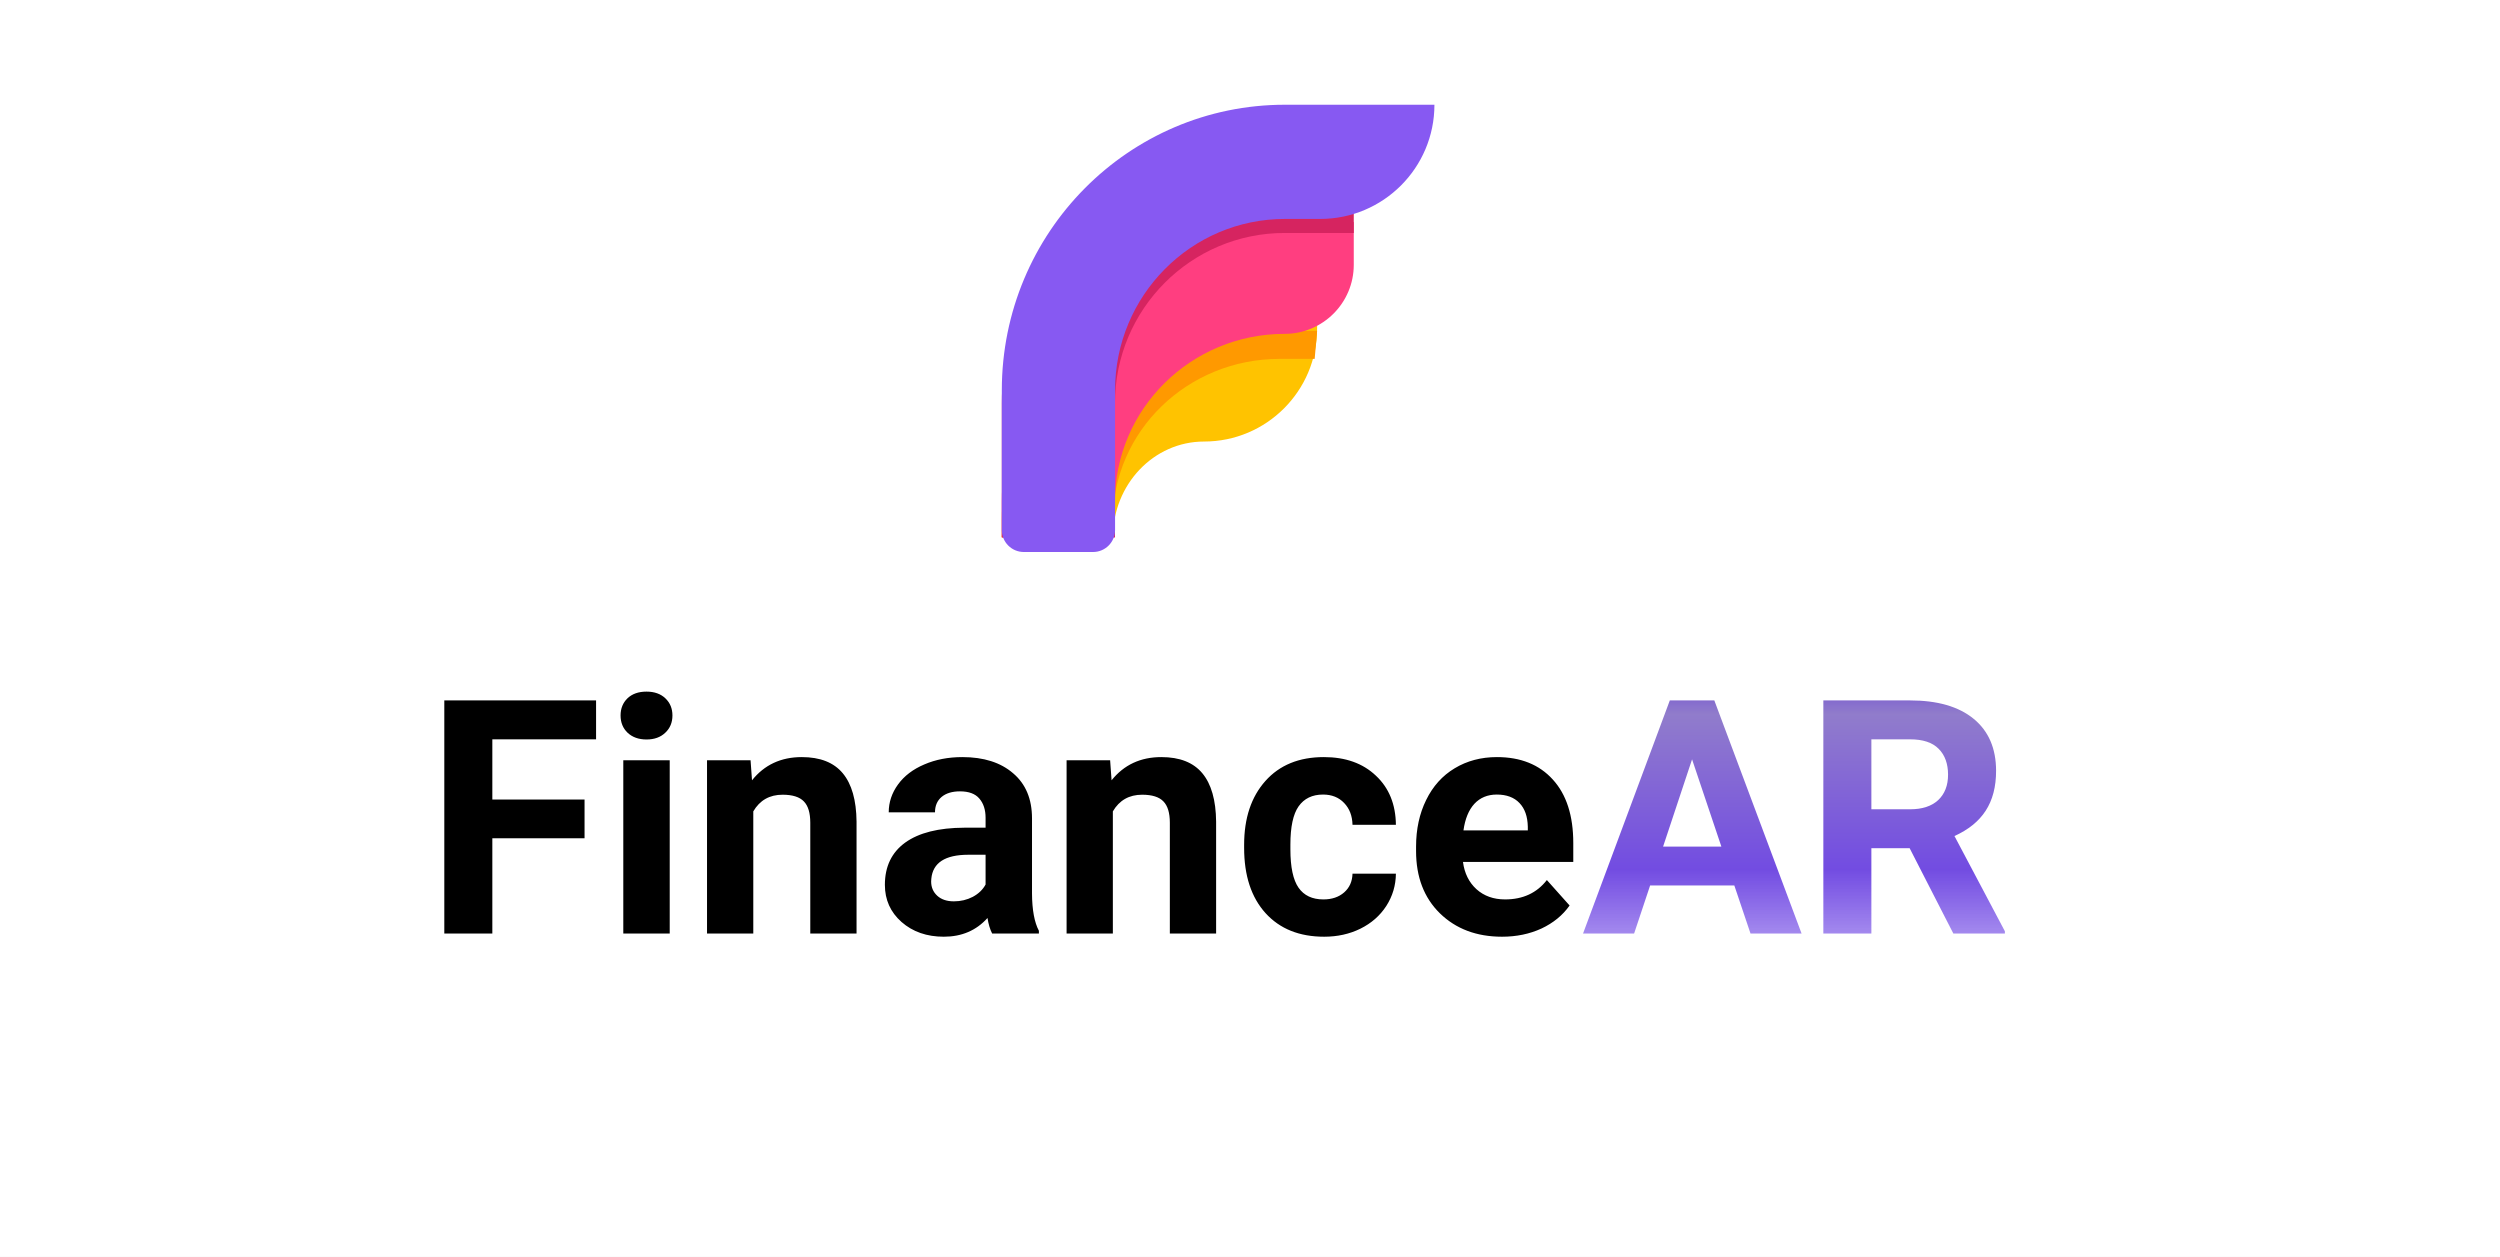
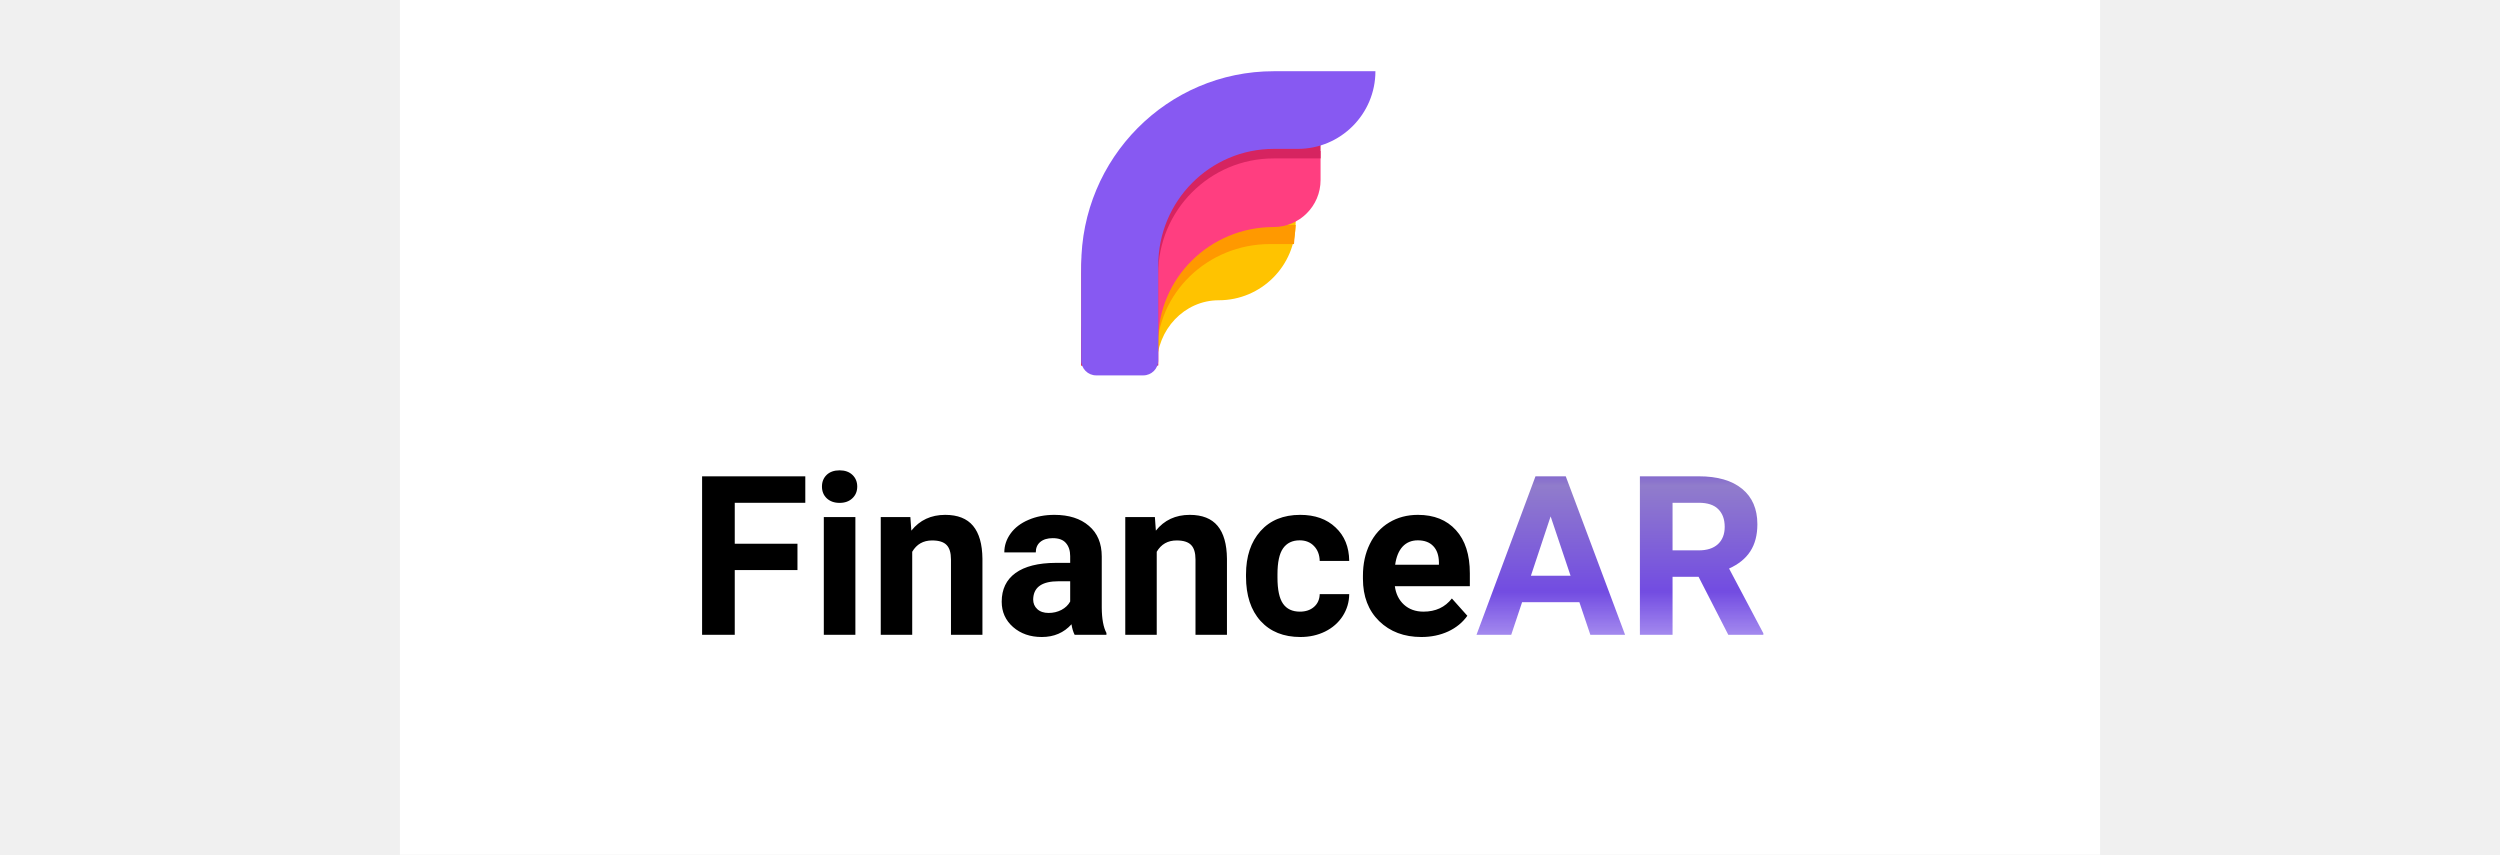
- <svg xmlns="http://www.w3.org/2000/svg" width="549" height="276" viewBox="0 0 549 276" fill="none">
+ <svg xmlns="http://www.w3.org/2000/svg" width="585" height="200" viewBox="0 0 549 276" fill="none">
  <g clip-path="url(#clip0)">
    <rect width="549" height="276" fill="white" />
    <path fill-rule="evenodd" clip-rule="evenodd" d="M220 118C220 92.211 239.881 71.305 264.406 71.305H289.237V72.13C289.237 85.844 278.12 96.962 264.406 96.962C253.356 96.962 244.399 106.381 244.399 118H220Z" fill="#FFC300" />
    <path fill-rule="evenodd" clip-rule="evenodd" d="M220 114.223C220 81.627 247.309 55.203 280.997 55.203L285.243 55.203L280.997 72.647H289.237L288.702 78.811H280.997C260.785 78.811 244.399 94.665 244.399 114.223V118H220V114.223Z" fill="#FF9900" />
    <path fill-rule="evenodd" clip-rule="evenodd" d="M220 110.143C220 76.244 247.811 48.763 282.117 48.763L297.288 48.763V58.144C297.288 66.523 290.496 73.315 282.117 73.315C261.533 73.315 244.847 89.803 244.847 110.143V118H220V110.143Z" fill="#FF3E80" />
    <path fill-rule="evenodd" clip-rule="evenodd" d="M220 88.57C220 54.135 247.811 26.22 282.117 26.22H286.441L282.373 45.81H297.288V51.16H282.117C261.533 51.16 244.847 67.909 244.847 88.57V118H220V88.57Z" fill="#D62460" />
    <path fill-rule="evenodd" clip-rule="evenodd" d="M220 85.697C220 51.07 247.836 23 282.173 23H315C315 36.851 303.772 48.079 289.921 48.079H282.173C261.571 48.079 244.869 64.921 244.869 85.697V116.39C244.869 119.058 242.706 121.22 240.039 121.22H224.831C222.163 121.22 220 119.058 220 116.39L220 85.697Z" fill="#8759F2" />
    <path d="M128.367 184.082H108.117V205H97.57V153.812H130.898V162.355H108.117V175.574H128.367V184.082ZM147.07 205H136.875V166.961H147.07V205ZM136.277 157.117C136.277 155.594 136.781 154.34 137.789 153.355C138.82 152.371 140.215 151.879 141.973 151.879C143.707 151.879 145.09 152.371 146.121 153.355C147.152 154.34 147.668 155.594 147.668 157.117C147.668 158.664 147.141 159.93 146.086 160.914C145.055 161.898 143.684 162.391 141.973 162.391C140.262 162.391 138.879 161.898 137.824 160.914C136.793 159.93 136.277 158.664 136.277 157.117ZM164.824 166.961L165.141 171.355C167.859 167.957 171.504 166.258 176.074 166.258C180.105 166.258 183.105 167.441 185.074 169.809C187.043 172.176 188.051 175.715 188.098 180.426V205H177.938V180.672C177.938 178.516 177.469 176.957 176.531 175.996C175.594 175.012 174.035 174.52 171.855 174.52C168.996 174.52 166.852 175.738 165.422 178.176V205H155.262V166.961H164.824ZM217.875 205C217.406 204.086 217.066 202.949 216.855 201.59C214.395 204.332 211.195 205.703 207.258 205.703C203.531 205.703 200.438 204.625 197.977 202.469C195.539 200.312 194.32 197.594 194.32 194.312C194.32 190.281 195.809 187.188 198.785 185.031C201.785 182.875 206.109 181.785 211.758 181.762H216.434V179.582C216.434 177.824 215.977 176.418 215.062 175.363C214.172 174.309 212.754 173.781 210.809 173.781C209.098 173.781 207.75 174.191 206.766 175.012C205.805 175.832 205.324 176.957 205.324 178.387H195.164C195.164 176.184 195.844 174.145 197.203 172.27C198.562 170.395 200.484 168.93 202.969 167.875C205.453 166.797 208.242 166.258 211.336 166.258C216.023 166.258 219.738 167.441 222.48 169.809C225.246 172.152 226.629 175.457 226.629 179.723V196.211C226.652 199.82 227.156 202.551 228.141 204.402V205H217.875ZM209.473 197.934C210.973 197.934 212.355 197.605 213.621 196.949C214.887 196.27 215.824 195.367 216.434 194.242V187.703H212.637C207.551 187.703 204.844 189.461 204.516 192.977L204.48 193.574C204.48 194.84 204.926 195.883 205.816 196.703C206.707 197.523 207.926 197.934 209.473 197.934ZM243.785 166.961L244.102 171.355C246.82 167.957 250.465 166.258 255.035 166.258C259.066 166.258 262.066 167.441 264.035 169.809C266.004 172.176 267.012 175.715 267.059 180.426V205H256.898V180.672C256.898 178.516 256.43 176.957 255.492 175.996C254.555 175.012 252.996 174.52 250.816 174.52C247.957 174.52 245.812 175.738 244.383 178.176V205H234.223V166.961H243.785ZM290.613 197.512C292.488 197.512 294.012 196.996 295.184 195.965C296.355 194.934 296.965 193.562 297.012 191.852H306.539C306.516 194.43 305.812 196.797 304.43 198.953C303.047 201.086 301.148 202.75 298.734 203.945C296.344 205.117 293.695 205.703 290.789 205.703C285.352 205.703 281.062 203.98 277.922 200.535C274.781 197.066 273.211 192.285 273.211 186.191V185.523C273.211 179.664 274.77 174.988 277.887 171.496C281.004 168.004 285.281 166.258 290.719 166.258C295.477 166.258 299.285 167.617 302.145 170.336C305.027 173.031 306.492 176.629 306.539 181.129H297.012C296.965 179.16 296.355 177.566 295.184 176.348C294.012 175.105 292.465 174.484 290.543 174.484C288.176 174.484 286.383 175.352 285.164 177.086C283.969 178.797 283.371 181.586 283.371 185.453V186.508C283.371 190.422 283.969 193.234 285.164 194.945C286.359 196.656 288.176 197.512 290.613 197.512ZM329.848 205.703C324.27 205.703 319.723 203.992 316.207 200.57C312.715 197.148 310.969 192.59 310.969 186.895V185.91C310.969 182.09 311.707 178.68 313.184 175.68C314.66 172.656 316.746 170.336 319.441 168.719C322.16 167.078 325.254 166.258 328.723 166.258C333.926 166.258 338.016 167.898 340.992 171.18C343.992 174.461 345.492 179.113 345.492 185.137V189.285H321.27C321.598 191.77 322.582 193.762 324.223 195.262C325.887 196.762 327.984 197.512 330.516 197.512C334.43 197.512 337.488 196.094 339.691 193.258L344.684 198.848C343.16 201.004 341.098 202.691 338.496 203.91C335.895 205.105 333.012 205.703 329.848 205.703ZM328.688 174.484C326.672 174.484 325.031 175.164 323.766 176.523C322.523 177.883 321.727 179.828 321.375 182.359H335.508V181.551C335.461 179.301 334.852 177.566 333.68 176.348C332.508 175.105 330.844 174.484 328.688 174.484Z" fill="black" />
    <path d="M380.859 194.453H362.367L358.852 205H347.637L366.691 153.812H376.465L395.625 205H384.41L380.859 194.453ZM365.215 185.91H378.012L371.578 166.75L365.215 185.91ZM419.355 186.262H410.953V205H400.406V153.812H419.426C425.473 153.812 430.137 155.16 433.418 157.855C436.699 160.551 438.34 164.359 438.34 169.281C438.34 172.773 437.578 175.691 436.055 178.035C434.555 180.355 432.27 182.207 429.199 183.59L440.273 204.508V205H428.953L419.355 186.262ZM410.953 177.719H419.461C422.109 177.719 424.16 177.051 425.613 175.715C427.066 174.355 427.793 172.492 427.793 170.125C427.793 167.711 427.102 165.812 425.719 164.43C424.359 163.047 422.262 162.355 419.426 162.355H410.953V177.719Z" fill="url(#paint0_linear)" style="mix-blend-mode:darken" />
  </g>
  <defs>
    <linearGradient id="paint0_linear" x1="267.5" y1="138" x2="267.5" y2="222" gradientUnits="userSpaceOnUse">
      <stop offset="0.031" stop-color="#3600CE" stop-opacity="0.87" />
      <stop offset="0.224" stop-color="#836CC5" stop-opacity="0.89" />
      <stop offset="0.63" stop-color="#6136DE" stop-opacity="0.89" />
      <stop offset="1" stop-color="#5928E5" stop-opacity="0.181" />
      <stop offset="1" stop-color="#5725E8" stop-opacity="0" />
      <stop offset="1" stop-color="#5826E6" />
    </linearGradient>
    <clipPath id="clip0">
      <rect width="549" height="276" fill="white" />
    </clipPath>
  </defs>
</svg>
